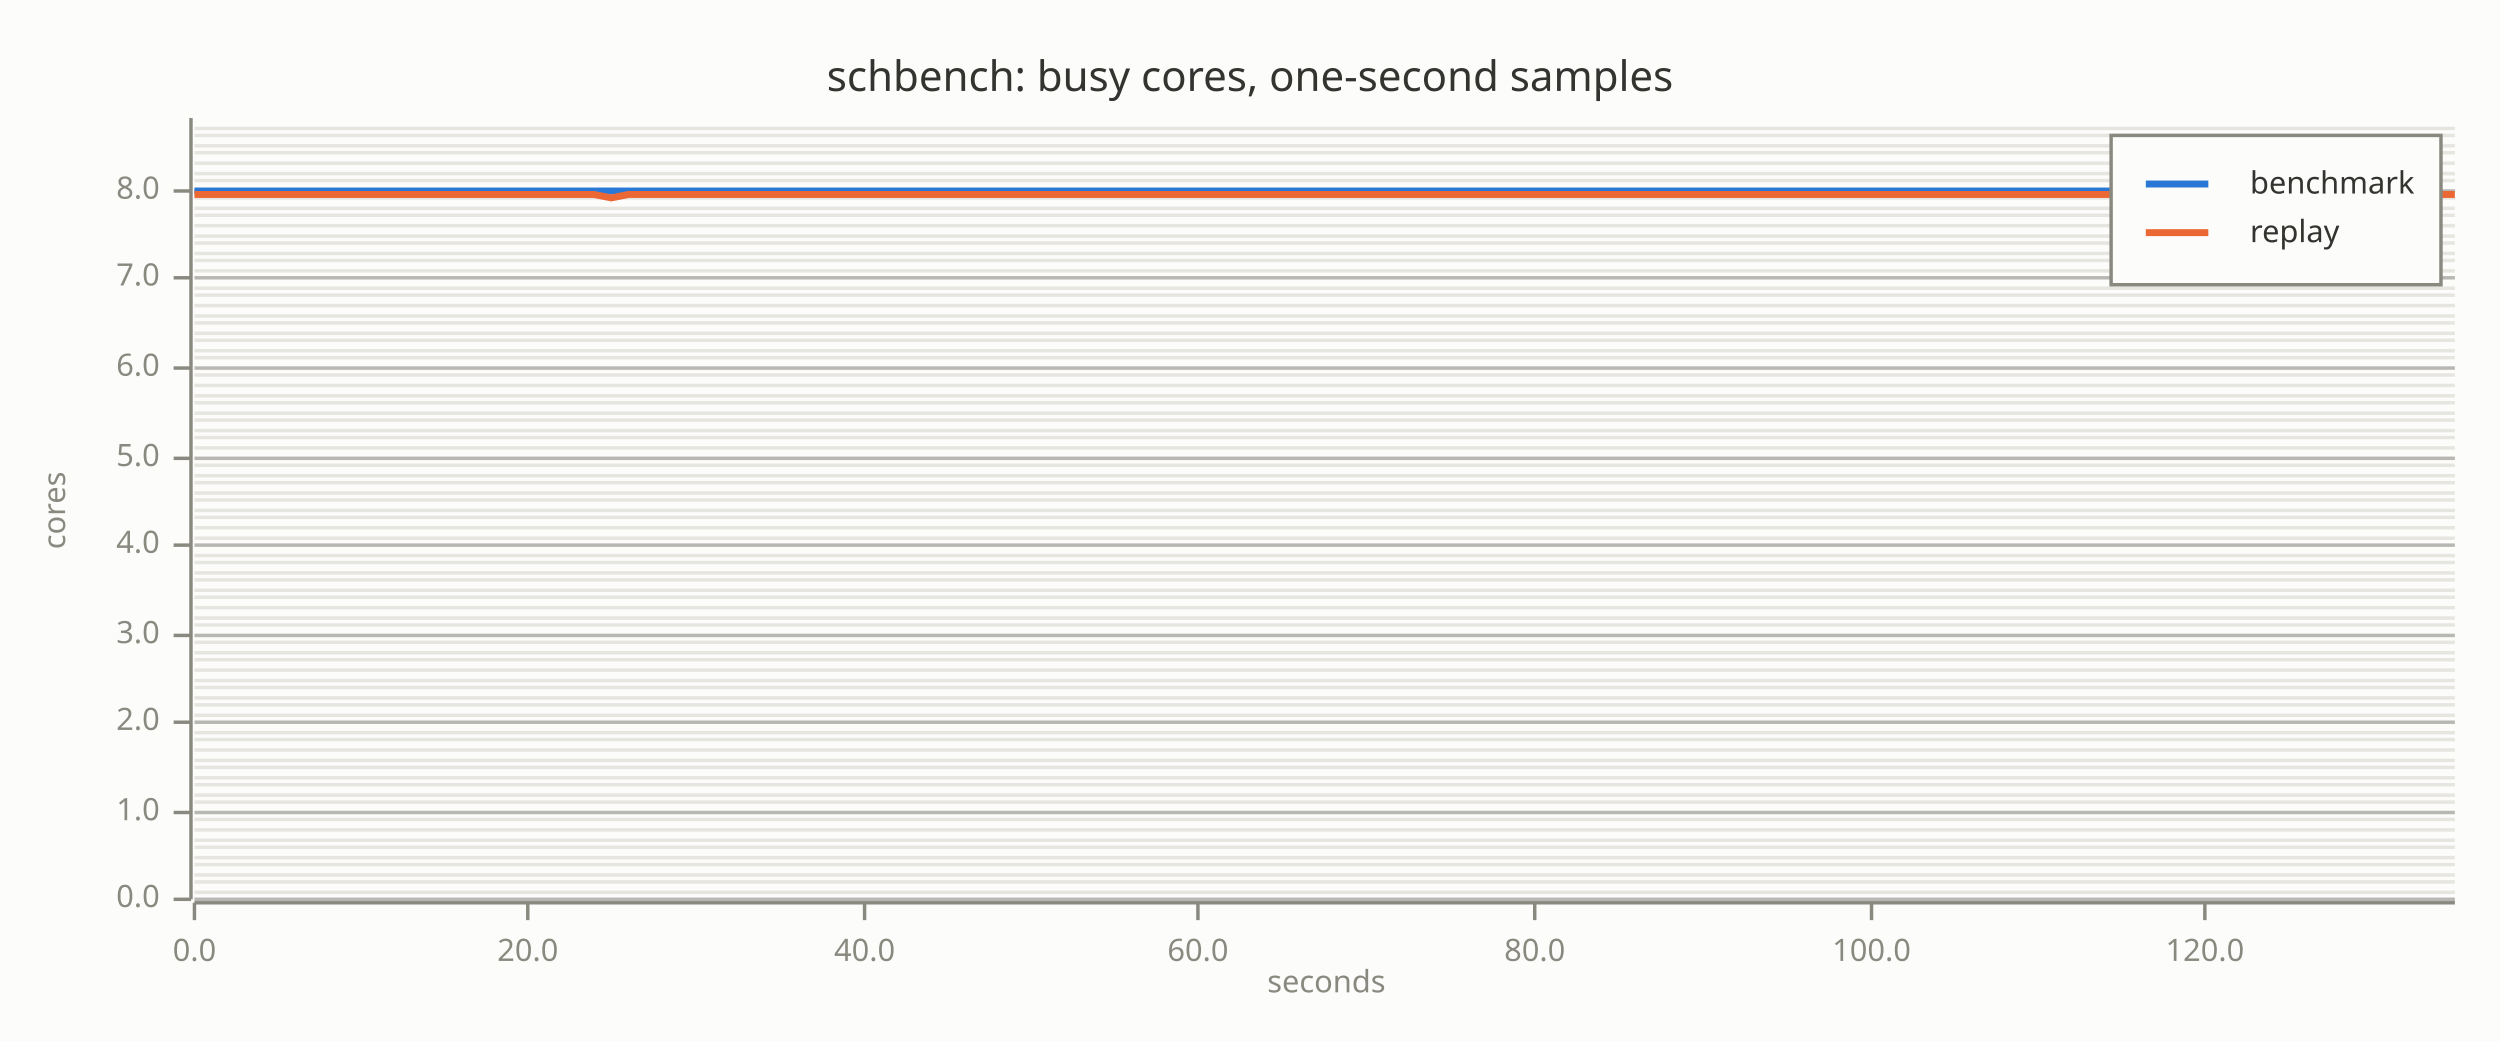
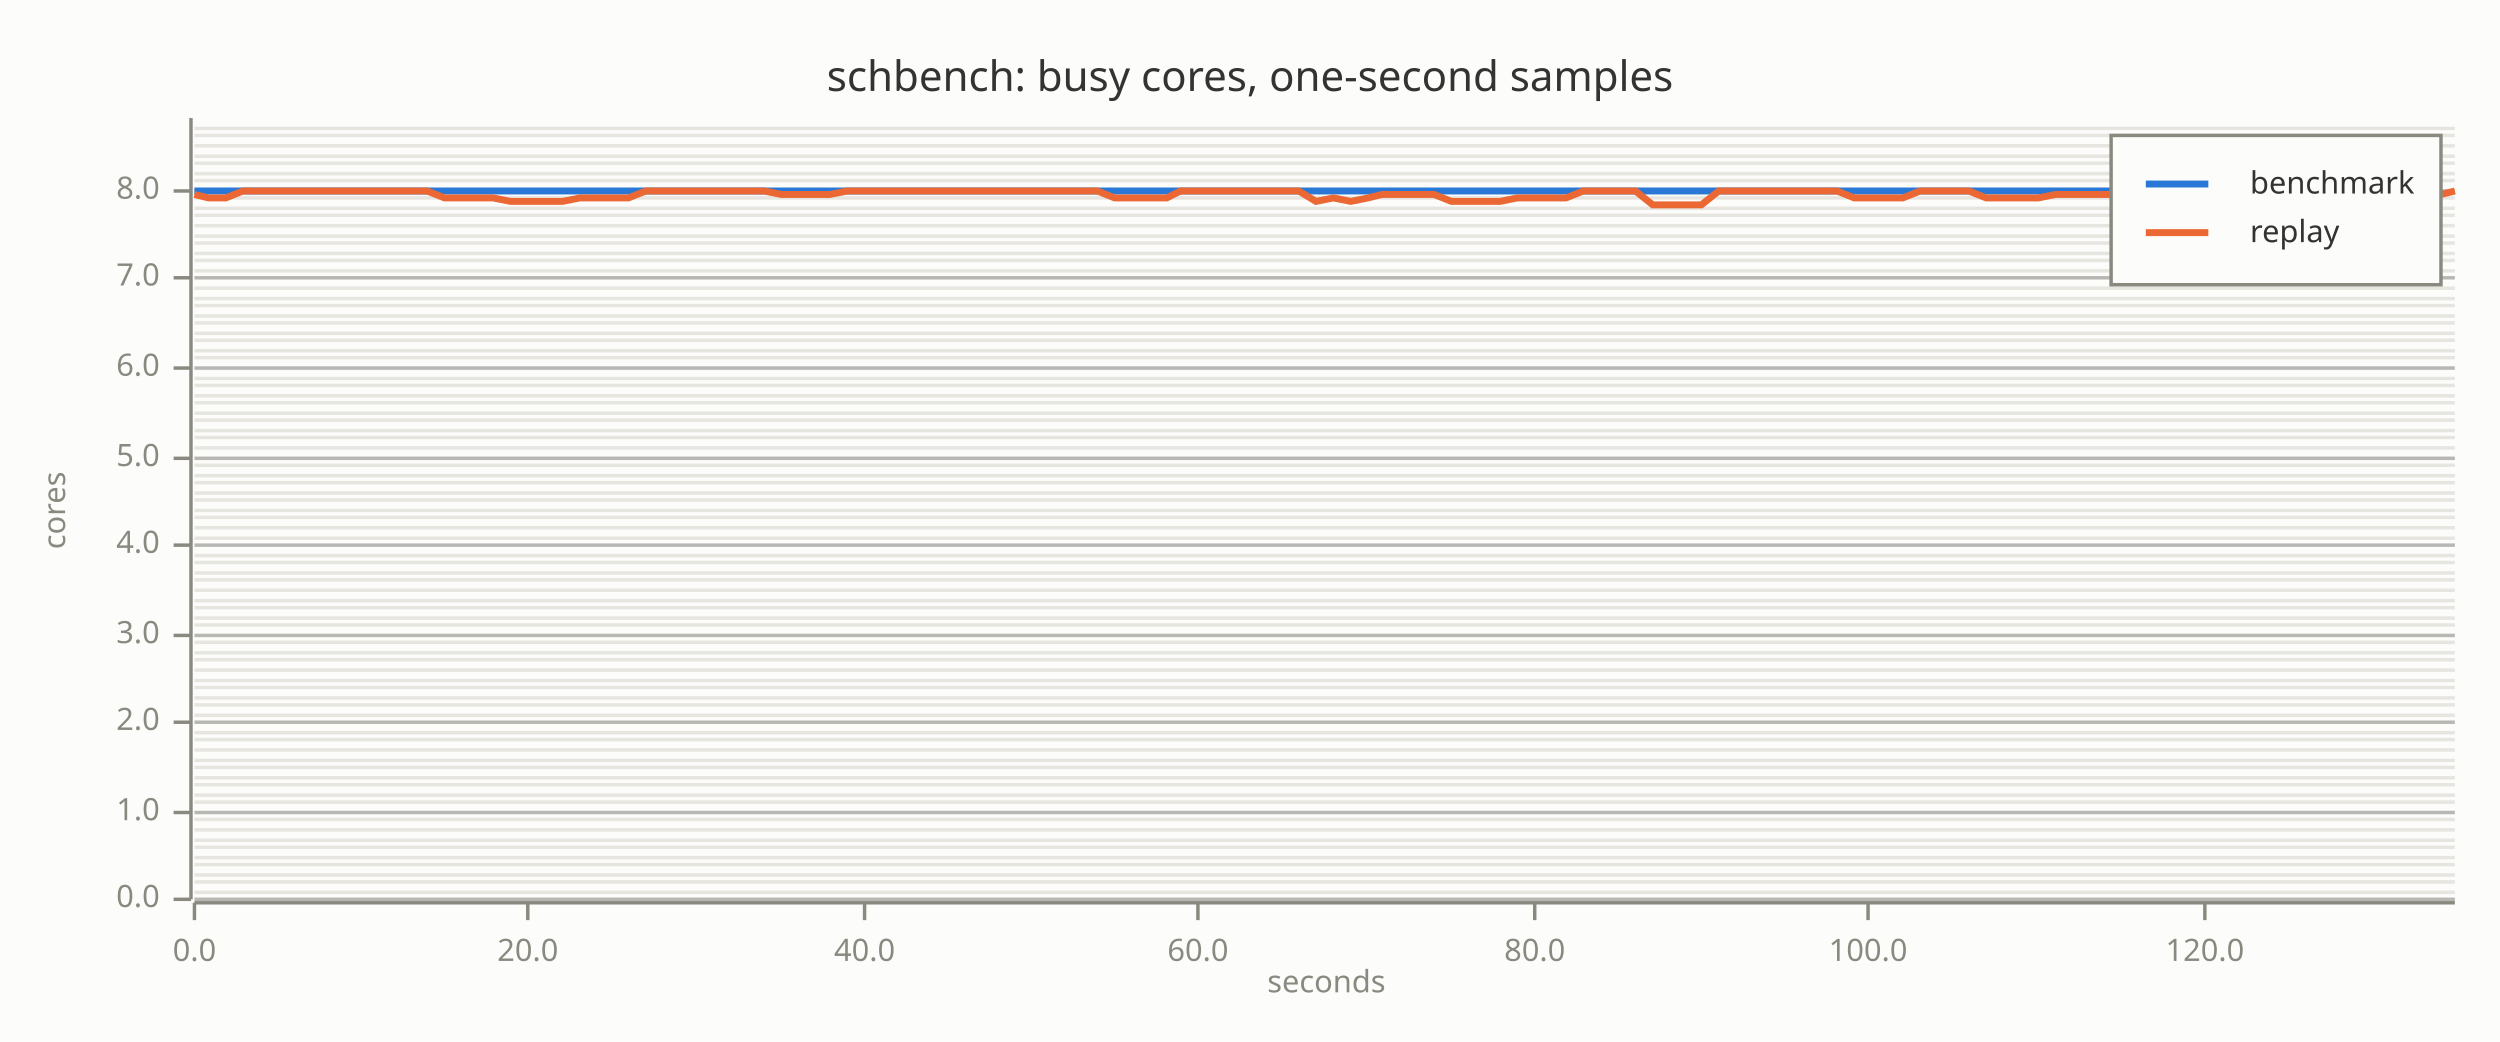
<svg xmlns="http://www.w3.org/2000/svg" width="720" height="300" viewBox="0 0 720 300">
  <rect x="0" y="0" width="720" height="300" opacity="1" fill="#FCFCFB" stroke="none" />
  <text x="360" y="17" dy="0.76em" text-anchor="middle" font-family="sans-serif" font-size="12.097" opacity="1" fill="#333330">
schbench: busy cores, one-second samples
</text>
  <line opacity="1" stroke="#E6E5E0" stroke-width="1" x1="56" y1="259" x2="707" y2="259" />
  <line opacity="1" stroke="#E6E5E0" stroke-width="1" x1="56" y1="257" x2="707" y2="257" />
  <line opacity="1" stroke="#E6E5E0" stroke-width="1" x1="56" y1="254" x2="707" y2="254" />
  <line opacity="1" stroke="#E6E5E0" stroke-width="1" x1="56" y1="252" x2="707" y2="252" />
  <line opacity="1" stroke="#E6E5E0" stroke-width="1" x1="56" y1="249" x2="707" y2="249" />
  <line opacity="1" stroke="#E6E5E0" stroke-width="1" x1="56" y1="247" x2="707" y2="247" />
  <line opacity="1" stroke="#E6E5E0" stroke-width="1" x1="56" y1="244" x2="707" y2="244" />
  <line opacity="1" stroke="#E6E5E0" stroke-width="1" x1="56" y1="242" x2="707" y2="242" />
  <line opacity="1" stroke="#E6E5E0" stroke-width="1" x1="56" y1="239" x2="707" y2="239" />
  <line opacity="1" stroke="#E6E5E0" stroke-width="1" x1="56" y1="236" x2="707" y2="236" />
  <line opacity="1" stroke="#E6E5E0" stroke-width="1" x1="56" y1="234" x2="707" y2="234" />
  <line opacity="1" stroke="#E6E5E0" stroke-width="1" x1="56" y1="231" x2="707" y2="231" />
  <line opacity="1" stroke="#E6E5E0" stroke-width="1" x1="56" y1="229" x2="707" y2="229" />
  <line opacity="1" stroke="#E6E5E0" stroke-width="1" x1="56" y1="226" x2="707" y2="226" />
  <line opacity="1" stroke="#E6E5E0" stroke-width="1" x1="56" y1="224" x2="707" y2="224" />
  <line opacity="1" stroke="#E6E5E0" stroke-width="1" x1="56" y1="221" x2="707" y2="221" />
  <line opacity="1" stroke="#E6E5E0" stroke-width="1" x1="56" y1="219" x2="707" y2="219" />
  <line opacity="1" stroke="#E6E5E0" stroke-width="1" x1="56" y1="216" x2="707" y2="216" />
  <line opacity="1" stroke="#E6E5E0" stroke-width="1" x1="56" y1="213" x2="707" y2="213" />
  <line opacity="1" stroke="#E6E5E0" stroke-width="1" x1="56" y1="211" x2="707" y2="211" />
  <line opacity="1" stroke="#E6E5E0" stroke-width="1" x1="56" y1="208" x2="707" y2="208" />
  <line opacity="1" stroke="#E6E5E0" stroke-width="1" x1="56" y1="206" x2="707" y2="206" />
  <line opacity="1" stroke="#E6E5E0" stroke-width="1" x1="56" y1="203" x2="707" y2="203" />
  <line opacity="1" stroke="#E6E5E0" stroke-width="1" x1="56" y1="201" x2="707" y2="201" />
  <line opacity="1" stroke="#E6E5E0" stroke-width="1" x1="56" y1="198" x2="707" y2="198" />
  <line opacity="1" stroke="#E6E5E0" stroke-width="1" x1="56" y1="196" x2="707" y2="196" />
  <line opacity="1" stroke="#E6E5E0" stroke-width="1" x1="56" y1="193" x2="707" y2="193" />
  <line opacity="1" stroke="#E6E5E0" stroke-width="1" x1="56" y1="190" x2="707" y2="190" />
  <line opacity="1" stroke="#E6E5E0" stroke-width="1" x1="56" y1="188" x2="707" y2="188" />
  <line opacity="1" stroke="#E6E5E0" stroke-width="1" x1="56" y1="185" x2="707" y2="185" />
  <line opacity="1" stroke="#E6E5E0" stroke-width="1" x1="56" y1="183" x2="707" y2="183" />
  <line opacity="1" stroke="#E6E5E0" stroke-width="1" x1="56" y1="180" x2="707" y2="180" />
  <line opacity="1" stroke="#E6E5E0" stroke-width="1" x1="56" y1="178" x2="707" y2="178" />
  <line opacity="1" stroke="#E6E5E0" stroke-width="1" x1="56" y1="175" x2="707" y2="175" />
-   <line opacity="1" stroke="#E6E5E0" stroke-width="1" x1="56" y1="172" x2="707" y2="172" />
+   <line opacity="1" stroke="#E6E5E0" stroke-width="1" x1="56" y1="173" x2="707" y2="173" />
  <line opacity="1" stroke="#E6E5E0" stroke-width="1" x1="56" y1="170" x2="707" y2="170" />
  <line opacity="1" stroke="#E6E5E0" stroke-width="1" x1="56" y1="167" x2="707" y2="167" />
  <line opacity="1" stroke="#E6E5E0" stroke-width="1" x1="56" y1="165" x2="707" y2="165" />
  <line opacity="1" stroke="#E6E5E0" stroke-width="1" x1="56" y1="162" x2="707" y2="162" />
  <line opacity="1" stroke="#E6E5E0" stroke-width="1" x1="56" y1="160" x2="707" y2="160" />
  <line opacity="1" stroke="#E6E5E0" stroke-width="1" x1="56" y1="157" x2="707" y2="157" />
  <line opacity="1" stroke="#E6E5E0" stroke-width="1" x1="56" y1="155" x2="707" y2="155" />
  <line opacity="1" stroke="#E6E5E0" stroke-width="1" x1="56" y1="152" x2="707" y2="152" />
  <line opacity="1" stroke="#E6E5E0" stroke-width="1" x1="56" y1="149" x2="707" y2="149" />
  <line opacity="1" stroke="#E6E5E0" stroke-width="1" x1="56" y1="147" x2="707" y2="147" />
  <line opacity="1" stroke="#E6E5E0" stroke-width="1" x1="56" y1="144" x2="707" y2="144" />
  <line opacity="1" stroke="#E6E5E0" stroke-width="1" x1="56" y1="142" x2="707" y2="142" />
  <line opacity="1" stroke="#E6E5E0" stroke-width="1" x1="56" y1="139" x2="707" y2="139" />
  <line opacity="1" stroke="#E6E5E0" stroke-width="1" x1="56" y1="137" x2="707" y2="137" />
  <line opacity="1" stroke="#E6E5E0" stroke-width="1" x1="56" y1="134" x2="707" y2="134" />
  <line opacity="1" stroke="#E6E5E0" stroke-width="1" x1="56" y1="132" x2="707" y2="132" />
  <line opacity="1" stroke="#E6E5E0" stroke-width="1" x1="56" y1="129" x2="707" y2="129" />
  <line opacity="1" stroke="#E6E5E0" stroke-width="1" x1="56" y1="126" x2="707" y2="126" />
  <line opacity="1" stroke="#E6E5E0" stroke-width="1" x1="56" y1="124" x2="707" y2="124" />
  <line opacity="1" stroke="#E6E5E0" stroke-width="1" x1="56" y1="121" x2="707" y2="121" />
  <line opacity="1" stroke="#E6E5E0" stroke-width="1" x1="56" y1="119" x2="707" y2="119" />
  <line opacity="1" stroke="#E6E5E0" stroke-width="1" x1="56" y1="116" x2="707" y2="116" />
  <line opacity="1" stroke="#E6E5E0" stroke-width="1" x1="56" y1="114" x2="707" y2="114" />
  <line opacity="1" stroke="#E6E5E0" stroke-width="1" x1="56" y1="111" x2="707" y2="111" />
-   <line opacity="1" stroke="#E6E5E0" stroke-width="1" x1="56" y1="108" x2="707" y2="108" />
+   <line opacity="1" stroke="#E6E5E0" stroke-width="1" x1="56" y1="109" x2="707" y2="109" />
  <line opacity="1" stroke="#E6E5E0" stroke-width="1" x1="56" y1="106" x2="707" y2="106" />
  <line opacity="1" stroke="#E6E5E0" stroke-width="1" x1="56" y1="103" x2="707" y2="103" />
  <line opacity="1" stroke="#E6E5E0" stroke-width="1" x1="56" y1="101" x2="707" y2="101" />
  <line opacity="1" stroke="#E6E5E0" stroke-width="1" x1="56" y1="98" x2="707" y2="98" />
  <line opacity="1" stroke="#E6E5E0" stroke-width="1" x1="56" y1="96" x2="707" y2="96" />
  <line opacity="1" stroke="#E6E5E0" stroke-width="1" x1="56" y1="93" x2="707" y2="93" />
  <line opacity="1" stroke="#E6E5E0" stroke-width="1" x1="56" y1="91" x2="707" y2="91" />
  <line opacity="1" stroke="#E6E5E0" stroke-width="1" x1="56" y1="88" x2="707" y2="88" />
-   <line opacity="1" stroke="#E6E5E0" stroke-width="1" x1="56" y1="85" x2="707" y2="85" />
+   <line opacity="1" stroke="#E6E5E0" stroke-width="1" x1="56" y1="86" x2="707" y2="86" />
  <line opacity="1" stroke="#E6E5E0" stroke-width="1" x1="56" y1="83" x2="707" y2="83" />
  <line opacity="1" stroke="#E6E5E0" stroke-width="1" x1="56" y1="80" x2="707" y2="80" />
  <line opacity="1" stroke="#E6E5E0" stroke-width="1" x1="56" y1="78" x2="707" y2="78" />
  <line opacity="1" stroke="#E6E5E0" stroke-width="1" x1="56" y1="75" x2="707" y2="75" />
  <line opacity="1" stroke="#E6E5E0" stroke-width="1" x1="56" y1="73" x2="707" y2="73" />
  <line opacity="1" stroke="#E6E5E0" stroke-width="1" x1="56" y1="70" x2="707" y2="70" />
  <line opacity="1" stroke="#E6E5E0" stroke-width="1" x1="56" y1="68" x2="707" y2="68" />
  <line opacity="1" stroke="#E6E5E0" stroke-width="1" x1="56" y1="65" x2="707" y2="65" />
  <line opacity="1" stroke="#E6E5E0" stroke-width="1" x1="56" y1="62" x2="707" y2="62" />
  <line opacity="1" stroke="#E6E5E0" stroke-width="1" x1="56" y1="60" x2="707" y2="60" />
  <line opacity="1" stroke="#E6E5E0" stroke-width="1" x1="56" y1="57" x2="707" y2="57" />
  <line opacity="1" stroke="#E6E5E0" stroke-width="1" x1="56" y1="55" x2="707" y2="55" />
  <line opacity="1" stroke="#E6E5E0" stroke-width="1" x1="56" y1="52" x2="707" y2="52" />
  <line opacity="1" stroke="#E6E5E0" stroke-width="1" x1="56" y1="50" x2="707" y2="50" />
  <line opacity="1" stroke="#E6E5E0" stroke-width="1" x1="56" y1="47" x2="707" y2="47" />
-   <line opacity="1" stroke="#E6E5E0" stroke-width="1" x1="56" y1="44" x2="707" y2="44" />
+   <line opacity="1" stroke="#E6E5E0" stroke-width="1" x1="56" y1="45" x2="707" y2="45" />
  <line opacity="1" stroke="#E6E5E0" stroke-width="1" x1="56" y1="42" x2="707" y2="42" />
  <line opacity="1" stroke="#E6E5E0" stroke-width="1" x1="56" y1="39" x2="707" y2="39" />
  <line opacity="1" stroke="#E6E5E0" stroke-width="1" x1="56" y1="37" x2="707" y2="37" />
  <text x="12" y="147" dy="0.76em" text-anchor="middle" font-family="sans-serif" font-size="8.871" opacity="1" fill="#8A8980" transform="rotate(270, 12, 147)">
cores
</text>
  <text x="382" y="288" dy="-0.5ex" text-anchor="middle" font-family="sans-serif" font-size="8.871" opacity="1" fill="#8A8980">
seconds
</text>
  <line opacity="0.2" stroke="#000000" stroke-width="1" x1="56" y1="259" x2="707" y2="259" />
  <line opacity="0.2" stroke="#000000" stroke-width="1" x1="56" y1="234" x2="707" y2="234" />
  <line opacity="0.2" stroke="#000000" stroke-width="1" x1="56" y1="208" x2="707" y2="208" />
  <line opacity="0.2" stroke="#000000" stroke-width="1" x1="56" y1="183" x2="707" y2="183" />
  <line opacity="0.2" stroke="#000000" stroke-width="1" x1="56" y1="157" x2="707" y2="157" />
  <line opacity="0.2" stroke="#000000" stroke-width="1" x1="56" y1="132" x2="707" y2="132" />
  <line opacity="0.2" stroke="#000000" stroke-width="1" x1="56" y1="106" x2="707" y2="106" />
  <line opacity="0.2" stroke="#000000" stroke-width="1" x1="56" y1="80" x2="707" y2="80" />
  <line opacity="0.2" stroke="#000000" stroke-width="1" x1="56" y1="55" x2="707" y2="55" />
  <polyline fill="none" opacity="1" stroke="#8A8980" stroke-width="1" points="55,34 55,259 " />
  <text x="46" y="259" dy="0.5ex" text-anchor="end" font-family="sans-serif" font-size="8.871" opacity="1" fill="#8A8980">
0.0
</text>
  <polyline fill="none" opacity="1" stroke="#8A8980" stroke-width="1" points="50,259 55,259 " />
  <text x="46" y="234" dy="0.5ex" text-anchor="end" font-family="sans-serif" font-size="8.871" opacity="1" fill="#8A8980">
1.0
</text>
  <polyline fill="none" opacity="1" stroke="#8A8980" stroke-width="1" points="50,234 55,234 " />
  <text x="46" y="208" dy="0.5ex" text-anchor="end" font-family="sans-serif" font-size="8.871" opacity="1" fill="#8A8980">
2.0
</text>
  <polyline fill="none" opacity="1" stroke="#8A8980" stroke-width="1" points="50,208 55,208 " />
  <text x="46" y="183" dy="0.5ex" text-anchor="end" font-family="sans-serif" font-size="8.871" opacity="1" fill="#8A8980">
3.0
</text>
  <polyline fill="none" opacity="1" stroke="#8A8980" stroke-width="1" points="50,183 55,183 " />
  <text x="46" y="157" dy="0.5ex" text-anchor="end" font-family="sans-serif" font-size="8.871" opacity="1" fill="#8A8980">
4.0
</text>
  <polyline fill="none" opacity="1" stroke="#8A8980" stroke-width="1" points="50,157 55,157 " />
  <text x="46" y="132" dy="0.5ex" text-anchor="end" font-family="sans-serif" font-size="8.871" opacity="1" fill="#8A8980">
5.0
</text>
  <polyline fill="none" opacity="1" stroke="#8A8980" stroke-width="1" points="50,132 55,132 " />
  <text x="46" y="106" dy="0.5ex" text-anchor="end" font-family="sans-serif" font-size="8.871" opacity="1" fill="#8A8980">
6.0
</text>
  <polyline fill="none" opacity="1" stroke="#8A8980" stroke-width="1" points="50,106 55,106 " />
  <text x="46" y="80" dy="0.5ex" text-anchor="end" font-family="sans-serif" font-size="8.871" opacity="1" fill="#8A8980">
7.0
</text>
  <polyline fill="none" opacity="1" stroke="#8A8980" stroke-width="1" points="50,80 55,80 " />
  <text x="46" y="55" dy="0.5ex" text-anchor="end" font-family="sans-serif" font-size="8.871" opacity="1" fill="#8A8980">
8.0
</text>
  <polyline fill="none" opacity="1" stroke="#8A8980" stroke-width="1" points="50,55 55,55 " />
  <polyline fill="none" opacity="1" stroke="#8A8980" stroke-width="1" points="56,260 707,260 " />
  <text x="56" y="270" dy="0.76em" text-anchor="middle" font-family="sans-serif" font-size="8.871" opacity="1" fill="#8A8980">
0.0
</text>
  <polyline fill="none" opacity="1" stroke="#8A8980" stroke-width="1" points="56,260 56,265 " />
  <text x="152" y="270" dy="0.76em" text-anchor="middle" font-family="sans-serif" font-size="8.871" opacity="1" fill="#8A8980">
20.0
</text>
  <polyline fill="none" opacity="1" stroke="#8A8980" stroke-width="1" points="152,260 152,265 " />
  <text x="249" y="270" dy="0.76em" text-anchor="middle" font-family="sans-serif" font-size="8.871" opacity="1" fill="#8A8980">
40.0
</text>
  <polyline fill="none" opacity="1" stroke="#8A8980" stroke-width="1" points="249,260 249,265 " />
  <text x="345" y="270" dy="0.76em" text-anchor="middle" font-family="sans-serif" font-size="8.871" opacity="1" fill="#8A8980">
60.0
</text>
  <polyline fill="none" opacity="1" stroke="#8A8980" stroke-width="1" points="345,260 345,265 " />
  <text x="442" y="270" dy="0.76em" text-anchor="middle" font-family="sans-serif" font-size="8.871" opacity="1" fill="#8A8980">
80.0
</text>
  <polyline fill="none" opacity="1" stroke="#8A8980" stroke-width="1" points="442,260 442,265 " />
-   <text x="539" y="270" dy="0.76em" text-anchor="middle" font-family="sans-serif" font-size="8.871" opacity="1" fill="#8A8980">
+   <text x="538" y="270" dy="0.76em" text-anchor="middle" font-family="sans-serif" font-size="8.871" opacity="1" fill="#8A8980">
100.0
</text>
-   <polyline fill="none" opacity="1" stroke="#8A8980" stroke-width="1" points="539,260 539,265 " />
+   <polyline fill="none" opacity="1" stroke="#8A8980" stroke-width="1" points="538,260 538,265 " />
  <text x="635" y="270" dy="0.76em" text-anchor="middle" font-family="sans-serif" font-size="8.871" opacity="1" fill="#8A8980">
120.0
</text>
  <polyline fill="none" opacity="1" stroke="#8A8980" stroke-width="1" points="635,260 635,265 " />
-   <polyline fill="none" opacity="1" stroke="#2A78D6" stroke-width="2" points="56,55 60,55 65,55 70,55 75,55 80,55 84,55 89,55 94,55 99,55 104,55 109,55 113,55 118,55 123,55 128,55 133,55 138,55 142,55 147,55 152,55 157,55 162,55 167,55 171,55 176,55 181,55 186,55 191,55 196,55 200,55 205,55 210,55 215,55 220,55 225,55 229,55 234,55 239,55 244,55 249,55 254,55 258,55 263,55 268,55 273,55 278,55 283,55 287,55 292,55 297,55 302,55 307,55 312,55 316,55 321,55 326,55 331,55 336,55 341,55 345,55 350,55 355,55 360,55 365,55 370,55 374,55 379,55 384,55 389,55 394,55 399,55 403,55 408,55 413,55 418,55 423,55 427,55 432,55 437,55 442,55 447,55 452,55 456,55 461,55 466,55 471,55 476,55 481,55 485,55 490,55 495,55 500,55 505,55 510,55 514,55 519,55 524,55 529,55 534,55 539,55 543,55 548,55 553,55 558,55 563,55 568,55 572,55 577,55 582,55 587,55 592,55 597,55 601,55 606,55 611,55 616,55 621,55 626,55 630,55 631,56 " />
-   <polyline fill="none" opacity="1" stroke="#EB6834" stroke-width="2" points="56,56 60,56 65,56 70,56 75,56 80,56 84,56 89,56 94,56 99,56 104,56 109,56 113,56 118,56 123,56 128,56 133,56 138,56 142,56 147,56 152,56 157,56 162,56 167,56 171,56 176,57 181,56 186,56 191,56 196,56 200,56 205,56 210,56 215,56 220,56 225,56 229,56 234,56 239,56 244,56 249,56 254,56 258,56 263,56 268,56 273,56 278,56 283,56 287,56 292,56 297,56 302,56 307,56 312,56 316,56 321,56 326,56 331,56 336,56 341,56 345,56 350,56 355,56 360,56 365,56 370,56 374,56 379,56 384,56 389,56 394,56 399,56 403,56 408,56 413,56 418,56 423,56 427,56 432,56 437,56 442,56 447,56 452,56 456,56 461,56 466,56 471,56 476,56 481,56 485,56 490,56 495,56 500,56 505,56 510,56 514,56 519,56 524,56 529,56 534,56 539,56 543,56 548,56 553,56 558,56 563,56 568,56 572,56 577,56 582,56 587,56 592,56 597,56 601,56 606,56 611,56 616,56 621,56 626,56 630,56 635,56 640,56 645,56 650,56 655,56 659,56 664,56 669,56 674,56 679,56 684,56 688,56 693,56 698,56 703,56 707,56 " />
+   <polyline fill="none" opacity="1" stroke="#2A78D6" stroke-width="2" points="56,55 60,55 65,55 70,55 75,55 80,55 84,55 89,55 94,55 99,55 104,55 109,55 113,55 118,55 123,55 128,55 133,55 138,55 142,55 147,55 152,55 157,55 162,55 167,55 171,55 176,55 181,55 186,55 191,55 196,55 200,55 205,55 210,55 215,55 220,55 225,55 229,55 234,55 239,55 244,55 249,55 253,55 258,55 263,55 268,55 273,55 278,55 282,55 287,55 292,55 297,55 302,55 307,55 311,55 316,55 321,55 326,55 331,55 336,55 340,55 345,55 350,55 355,55 360,55 365,55 369,55 374,55 379,55 384,55 389,55 394,55 398,55 403,55 408,55 413,55 418,55 422,55 427,55 432,55 437,55 442,55 447,55 451,55 456,55 461,55 466,55 471,55 476,55 480,55 485,55 490,55 495,55 500,55 505,55 509,55 514,55 519,55 524,55 529,55 534,55 538,55 543,55 548,55 553,55 558,55 563,55 567,55 572,55 577,55 582,55 587,55 592,55 596,55 601,55 606,55 611,55 616,55 620,55 625,55 630,55 630,81 " />
+   <polyline fill="none" opacity="1" stroke="#EB6834" stroke-width="2" points="56,56 60,57 65,57 70,55 75,55 80,55 84,55 89,55 94,55 99,55 104,55 109,55 113,55 118,55 123,55 128,57 133,57 138,57 142,57 147,58 152,58 157,58 162,58 167,57 171,57 176,57 181,57 186,55 191,55 196,55 200,55 205,55 210,55 215,55 220,55 225,56 229,56 234,56 239,56 244,55 249,55 253,55 258,55 263,55 268,55 273,55 278,55 282,55 287,55 292,55 297,55 302,55 307,55 311,55 316,55 321,57 326,57 331,57 336,57 340,55 345,55 350,55 355,55 360,55 365,55 369,55 374,55 379,58 384,57 389,58 394,57 398,56 403,56 408,56 413,56 418,58 422,58 427,58 432,58 437,57 442,57 447,57 451,57 456,55 461,55 466,55 471,55 476,59 480,59 485,59 490,59 495,55 500,55 505,55 509,55 514,55 519,55 524,55 529,55 534,57 538,57 543,57 548,57 553,55 558,55 563,55 567,55 572,57 577,57 582,57 587,57 592,56 596,56 601,56 606,56 611,56 616,56 620,56 625,56 630,55 635,55 640,55 645,55 649,55 654,55 659,55 664,55 669,57 674,57 678,57 683,57 688,56 693,56 698,56 703,56 707,55 " />
  <rect x="608" y="39" width="95" height="43" opacity="1" fill="#FCFCFB" stroke="none" />
  <rect x="608" y="39" width="95" height="43" opacity="1" fill="none" stroke="#8A8980" />
  <text x="648" y="49" dy="0.76em" text-anchor="start" font-family="sans-serif" font-size="8.871" opacity="1" fill="#333330">
benchmark
</text>
  <text x="648" y="63" dy="0.76em" text-anchor="start" font-family="sans-serif" font-size="8.871" opacity="1" fill="#333330">
replay
</text>
  <polyline fill="none" opacity="1" stroke="#2A78D6" stroke-width="2" points="618,53 636,53 " />
  <polyline fill="none" opacity="1" stroke="#EB6834" stroke-width="2" points="618,67 636,67 " />
</svg>
